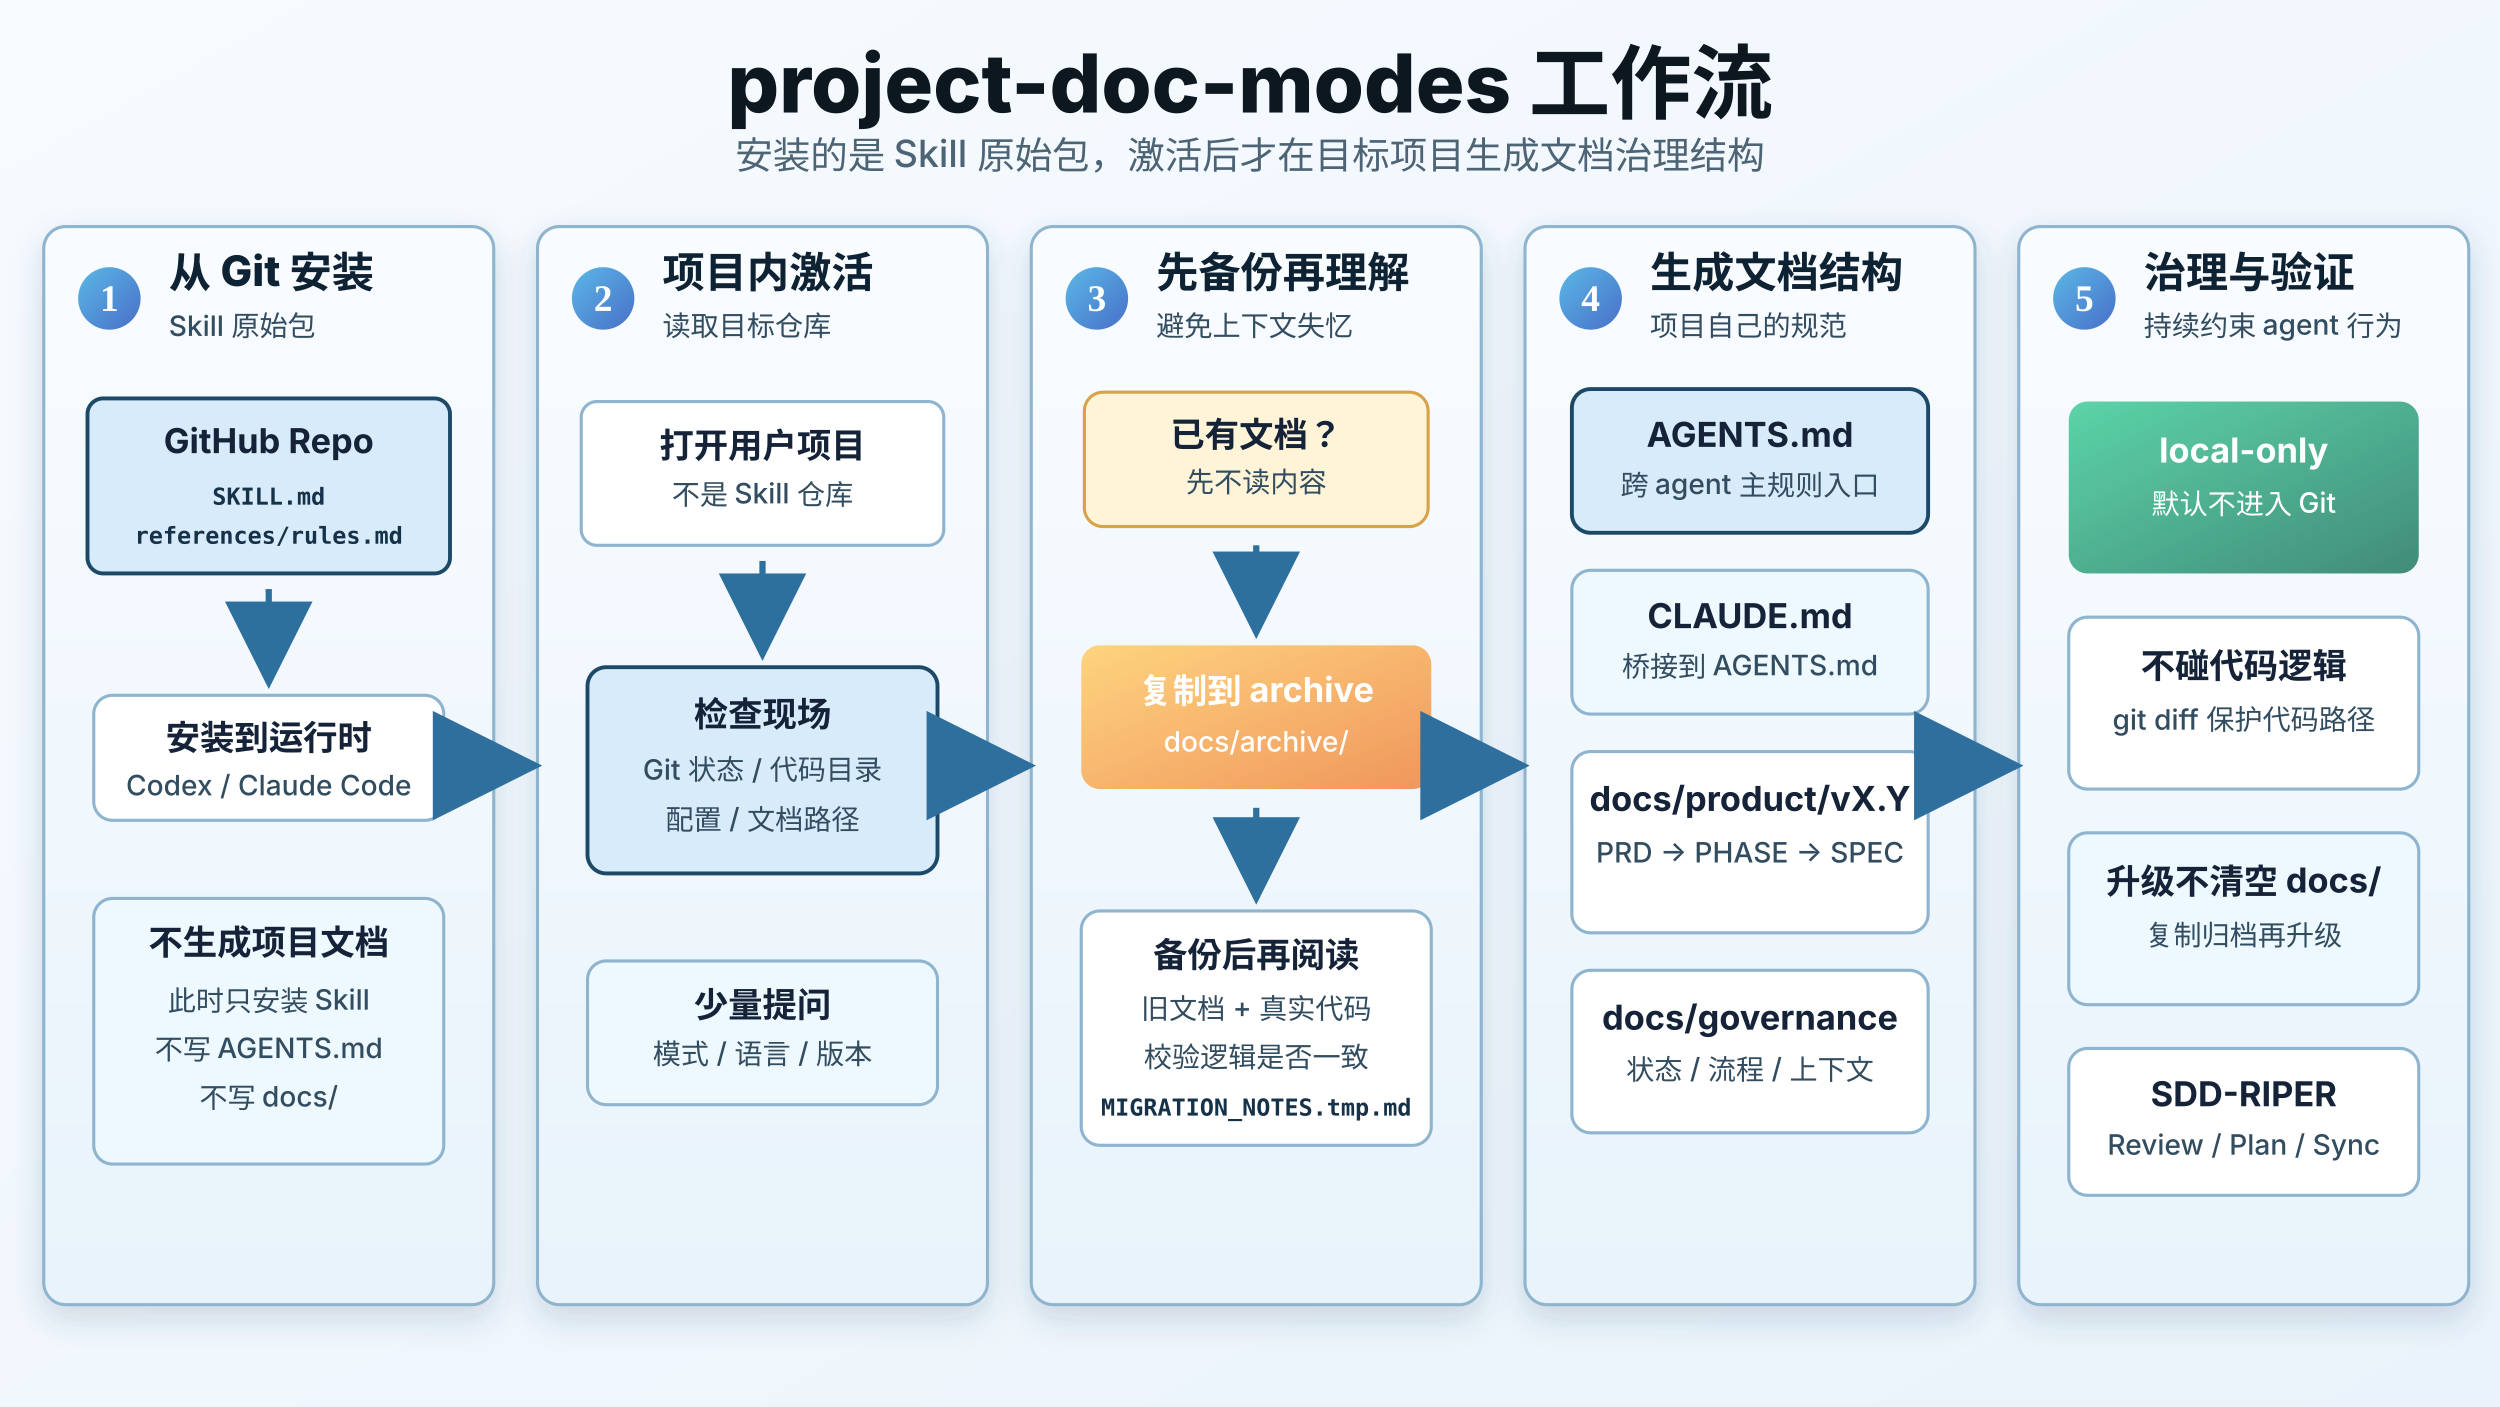
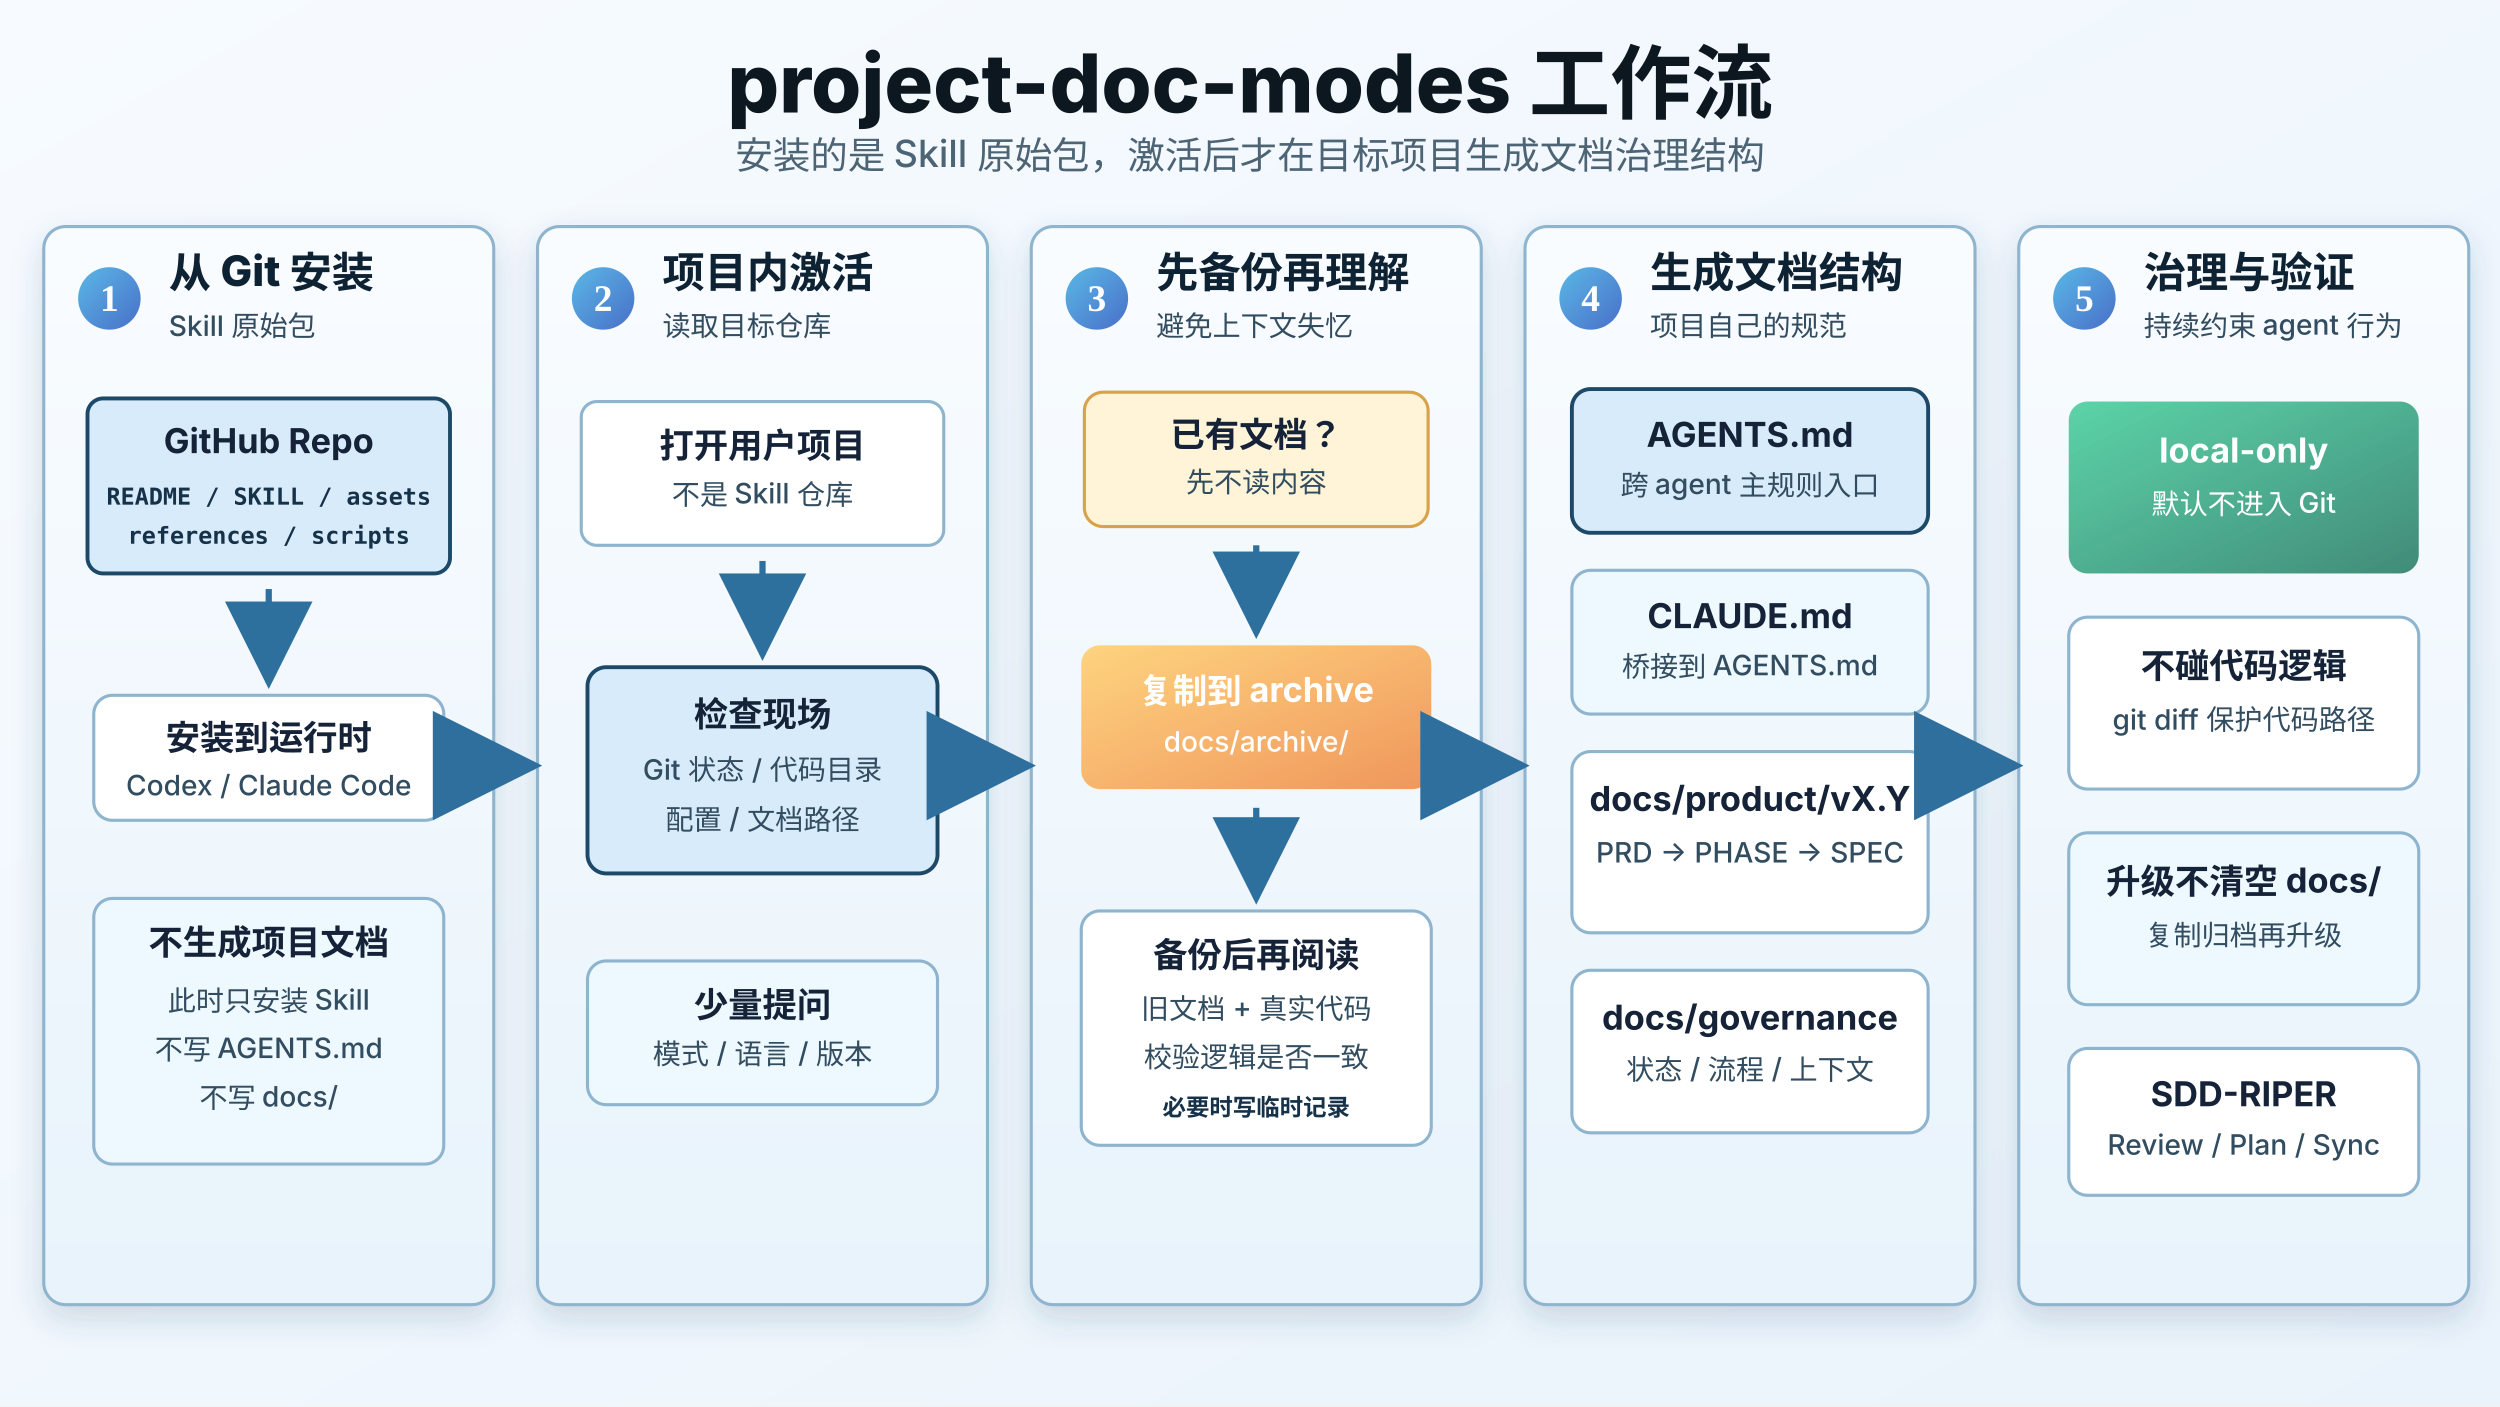
<svg xmlns="http://www.w3.org/2000/svg" width="1600" height="900" viewBox="0 0 1600 900" role="img" aria-labelledby="title desc">
  <defs>
    <linearGradient id="bg" x1="0" y1="0" x2="1" y2="1">
      <stop offset="0" stop-color="#f7fbff" />
      <stop offset="1" stop-color="#eaf3fb" />
    </linearGradient>
    <linearGradient id="panel" x1="0" y1="0" x2="0" y2="1">
      <stop offset="0" stop-color="#f9fcff" />
      <stop offset="1" stop-color="#e8f3fb" />
    </linearGradient>
    <linearGradient id="blue" x1="0" y1="0" x2="1" y2="1">
      <stop offset="0" stop-color="#5ab8e6" />
      <stop offset="1" stop-color="#496fc8" />
    </linearGradient>
    <linearGradient id="green" x1="0" y1="0" x2="1" y2="1">
      <stop offset="0" stop-color="#4fd0a1" />
      <stop offset="1" stop-color="#32816d" />
    </linearGradient>
    <linearGradient id="orange" x1="0" y1="0" x2="1" y2="1">
      <stop offset="0" stop-color="#ffd071" />
      <stop offset="1" stop-color="#ef8c4a" />
    </linearGradient>
    <filter id="shadow" x="-15%" y="-15%" width="130%" height="140%">
      <feDropShadow dx="0" dy="8" stdDeviation="10" flood-color="#23506f" flood-opacity="0.18" />
    </filter>
    <marker id="arrow" markerWidth="18" markerHeight="18" refX="15" refY="9" orient="auto">
      <path d="M2,2 L16,9 L2,16 Z" fill="#2f6f9d" />
    </marker>
    <style>
      .title{font:800 52px -apple-system,BlinkMacSystemFont,"Segoe UI",sans-serif;fill:#0d1720}
      .subtitle{font:500 24px -apple-system,BlinkMacSystemFont,"Segoe UI",sans-serif;fill:#4d6475}
      .panel-title{font:800 27px -apple-system,BlinkMacSystemFont,"Segoe UI",sans-serif;fill:#102033}
      .label{font:700 22px -apple-system,BlinkMacSystemFont,"Segoe UI",sans-serif;fill:#122438}
      .small{font:500 18px -apple-system,BlinkMacSystemFont,"Segoe UI",sans-serif;fill:#334d60}
      .tiny{font:600 15px "SFMono-Regular","Cascadia Code",monospace;fill:#17314a}
      .white{fill:#fff}
      .stroke{stroke:#8eb4ce;stroke-width:2}
      .dark-stroke{stroke:#1e4968;stroke-width:2.5}
    </style>
  </defs>
  <rect width="1600" height="900" fill="url(#bg)" />
  <text x="800" y="72" text-anchor="middle" class="title">project-doc-modes 工作流</text>
  <text x="800" y="108" text-anchor="middle" class="subtitle">安装的是 Skill 原始包，激活后才在目标项目生成文档治理结构</text>
  <g transform="translate(28 145)">
    <g filter="url(#shadow)">
      <rect class="stroke" x="0" y="0" width="288" height="690" rx="14" fill="url(#panel)" />
      <circle cx="42" cy="46" r="20" fill="url(#blue)" />
      <text x="42" y="54" text-anchor="middle" font-size="24" font-weight="800" fill="#fff">1</text>
      <text x="80" y="39" class="panel-title">从 Git 安装</text>
      <text x="80" y="70" class="small">Skill 原始包</text>
      <rect x="28" y="110" width="232" height="112" rx="10" fill="#d8ebfa" class="dark-stroke" />
      <text x="144" y="145" text-anchor="middle" class="label">GitHub Repo</text>
-       <text x="144" y="178" text-anchor="middle" class="tiny">SKILL.md</text>
-       <text x="144" y="203" text-anchor="middle" class="tiny">references/rules.md</text>
+       <text x="144" y="178" text-anchor="middle" class="tiny">README / SKILL / assets</text>
+       <text x="144" y="203" text-anchor="middle" class="tiny">references / scripts</text>
      <path d="M144 232 L144 292" stroke="#2f6f9d" stroke-width="4" marker-end="url(#arrow)" />
      <rect x="32" y="300" width="224" height="80" rx="12" fill="#fff" class="stroke" />
      <text x="144" y="335" text-anchor="middle" class="label">安装到运行时</text>
      <text x="144" y="364" text-anchor="middle" class="small">Codex / Claude Code</text>
      <rect x="32" y="430" width="224" height="170" rx="12" fill="#eef8ff" class="stroke" />
      <text x="144" y="466" text-anchor="middle" class="label">不生成项目文档</text>
      <text x="144" y="502" text-anchor="middle" class="small">此时只安装 Skill</text>
      <text x="144" y="533" text-anchor="middle" class="small">不写 AGENTS.md</text>
      <text x="144" y="564" text-anchor="middle" class="small">不写 docs/</text>
    </g>
    <g transform="translate(316 0)" filter="url(#shadow)">
      <rect class="stroke" x="0" y="0" width="288" height="690" rx="14" fill="url(#panel)" />
      <circle cx="42" cy="46" r="20" fill="url(#blue)" />
      <text x="42" y="54" text-anchor="middle" font-size="24" font-weight="800" fill="#fff">2</text>
      <text x="80" y="39" class="panel-title">项目内激活</text>
      <text x="80" y="70" class="small">读取目标仓库</text>
      <rect x="28" y="112" width="232" height="92" rx="10" fill="#fff" class="stroke" />
      <text x="144" y="148" text-anchor="middle" class="label">打开用户项目</text>
      <text x="144" y="178" text-anchor="middle" class="small">不是 Skill 仓库</text>
      <path d="M144 214 L144 274" stroke="#2f6f9d" stroke-width="4" marker-end="url(#arrow)" />
      <rect x="32" y="282" width="224" height="132" rx="12" fill="#d8ebfa" class="dark-stroke" />
      <text x="144" y="320" text-anchor="middle" class="label">检查现场</text>
      <text x="144" y="354" text-anchor="middle" class="small">Git 状态 / 代码目录</text>
      <text x="144" y="386" text-anchor="middle" class="small">配置 / 文档路径</text>
      <rect x="32" y="470" width="224" height="92" rx="12" fill="#eef8ff" class="stroke" />
      <text x="144" y="506" text-anchor="middle" class="label">少量提问</text>
      <text x="144" y="536" text-anchor="middle" class="small">模式 / 语言 / 版本</text>
    </g>
    <g transform="translate(632 0)" filter="url(#shadow)">
      <rect class="stroke" x="0" y="0" width="288" height="690" rx="14" fill="url(#panel)" />
      <circle cx="42" cy="46" r="20" fill="url(#blue)" />
      <text x="42" y="54" text-anchor="middle" font-size="24" font-weight="800" fill="#fff">3</text>
      <text x="80" y="39" class="panel-title">先备份再理解</text>
      <text x="80" y="70" class="small">避免上下文失忆</text>
      <rect x="34" y="106" width="220" height="86" rx="12" fill="#fff4d8" stroke="#d7a248" stroke-width="2" />
      <text x="144" y="141" text-anchor="middle" class="label">已有文档？</text>
      <text x="144" y="170" text-anchor="middle" class="small">先不读内容</text>
      <path d="M144 204 L144 260" stroke="#2f6f9d" stroke-width="4" marker-end="url(#arrow)" />
      <rect x="32" y="268" width="224" height="92" rx="12" fill="url(#orange)" opacity="0.9" />
      <text x="144" y="305" text-anchor="middle" class="label white">复制到 archive</text>
      <text x="144" y="336" text-anchor="middle" class="small white">docs/archive/</text>
      <path d="M144 372 L144 430" stroke="#2f6f9d" stroke-width="4" marker-end="url(#arrow)" />
      <rect x="32" y="438" width="224" height="150" rx="12" fill="#fff" class="stroke" />
      <text x="144" y="474" text-anchor="middle" class="label">备份后再阅读</text>
      <text x="144" y="507" text-anchor="middle" class="small">旧文档 + 真实代码</text>
      <text x="144" y="538" text-anchor="middle" class="small">校验逻辑是否一致</text>
-       <text x="144" y="569" text-anchor="middle" class="tiny">MIGRATION_NOTES.tmp.md</text>
+       <text x="144" y="569" text-anchor="middle" class="tiny">必要时写临时记录</text>
    </g>
    <g transform="translate(948 0)" filter="url(#shadow)">
      <rect class="stroke" x="0" y="0" width="288" height="690" rx="14" fill="url(#panel)" />
      <circle cx="42" cy="46" r="20" fill="url(#blue)" />
      <text x="42" y="54" text-anchor="middle" font-size="24" font-weight="800" fill="#fff">4</text>
      <text x="80" y="39" class="panel-title">生成文档结构</text>
      <text x="80" y="70" class="small">项目自己的规范</text>
      <rect x="30" y="104" width="228" height="92" rx="12" fill="#d8ebfa" class="dark-stroke" />
      <text x="144" y="141" text-anchor="middle" class="label">AGENTS.md</text>
      <text x="144" y="172" text-anchor="middle" class="small">跨 agent 主规则入口</text>
      <rect x="30" y="220" width="228" height="92" rx="12" fill="#eef8ff" class="stroke" />
      <text x="144" y="257" text-anchor="middle" class="label">CLAUDE.md</text>
      <text x="144" y="288" text-anchor="middle" class="small">桥接到 AGENTS.md</text>
      <rect x="30" y="336" width="228" height="116" rx="12" fill="#fff" class="stroke" />
      <text x="144" y="374" text-anchor="middle" class="label">docs/product/vX.Y</text>
      <text x="144" y="407" text-anchor="middle" class="small">PRD -&gt; PHASE -&gt; SPEC</text>
      <rect x="30" y="476" width="228" height="104" rx="12" fill="#fff" class="stroke" />
      <text x="144" y="514" text-anchor="middle" class="label">docs/governance</text>
      <text x="144" y="546" text-anchor="middle" class="small">状态 / 流程 / 上下文</text>
    </g>
    <g transform="translate(1264 0)" filter="url(#shadow)">
      <rect class="stroke" x="0" y="0" width="288" height="690" rx="14" fill="url(#panel)" />
      <circle cx="42" cy="46" r="20" fill="url(#blue)" />
      <text x="42" y="54" text-anchor="middle" font-size="24" font-weight="800" fill="#fff">5</text>
      <text x="80" y="39" class="panel-title">治理与验证</text>
      <text x="80" y="70" class="small">持续约束 agent 行为</text>
      <rect x="32" y="112" width="224" height="110" rx="12" fill="url(#green)" opacity="0.92" />
      <text x="144" y="151" text-anchor="middle" class="label white">local-only</text>
      <text x="144" y="184" text-anchor="middle" class="small white">默认不进入 Git</text>
      <rect x="32" y="250" width="224" height="110" rx="12" fill="#fff" class="stroke" />
      <text x="144" y="289" text-anchor="middle" class="label">不碰代码逻辑</text>
      <text x="144" y="322" text-anchor="middle" class="small">git diff 保护代码路径</text>
      <rect x="32" y="388" width="224" height="110" rx="12" fill="#eef8ff" class="stroke" />
      <text x="144" y="427" text-anchor="middle" class="label">升级不清空 docs/</text>
      <text x="144" y="460" text-anchor="middle" class="small">复制归档再升级</text>
      <rect x="32" y="526" width="224" height="94" rx="12" fill="#fff" class="stroke" />
      <text x="144" y="563" text-anchor="middle" class="label">SDD-RIPER</text>
      <text x="144" y="594" text-anchor="middle" class="small">Review / Plan / Sync</text>
    </g>
    <path d="M288 345 L314 345" stroke="#2f6f9d" stroke-width="5" marker-end="url(#arrow)" />
    <path d="M604 345 L630 345" stroke="#2f6f9d" stroke-width="5" marker-end="url(#arrow)" />
    <path d="M920 345 L946 345" stroke="#2f6f9d" stroke-width="5" marker-end="url(#arrow)" />
    <path d="M1236 345 L1262 345" stroke="#2f6f9d" stroke-width="5" marker-end="url(#arrow)" />
  </g>
</svg>
